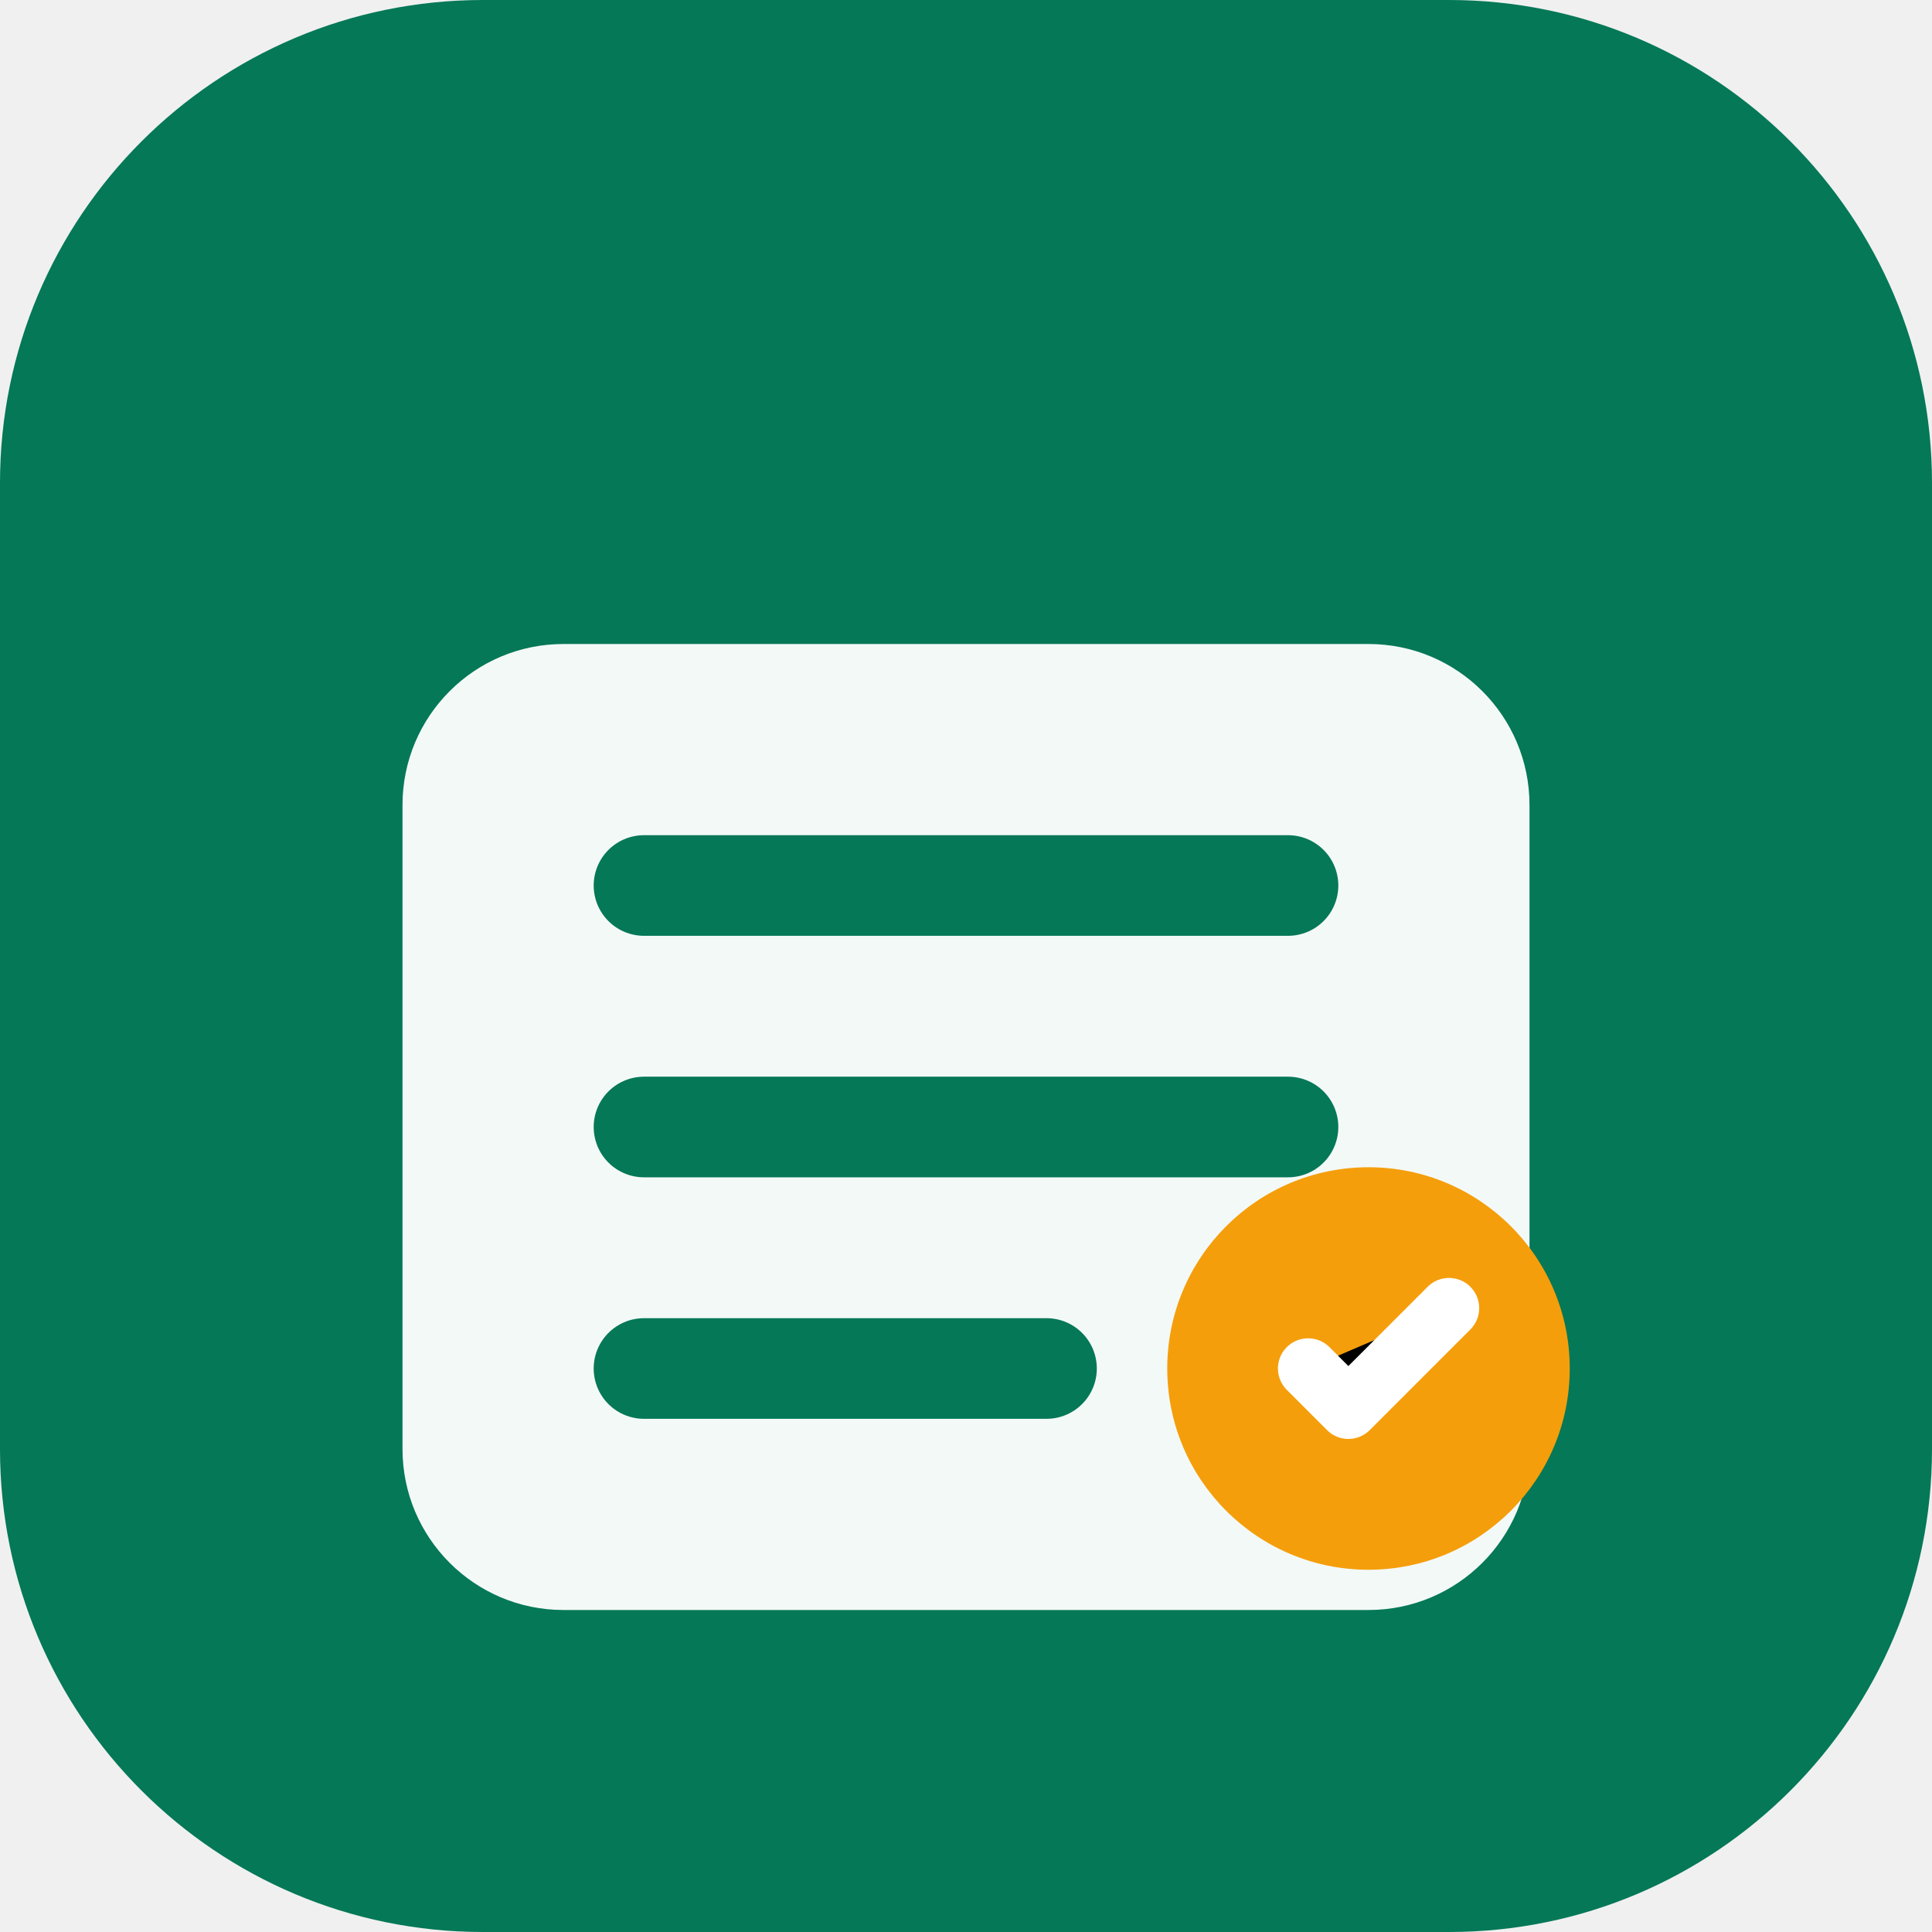
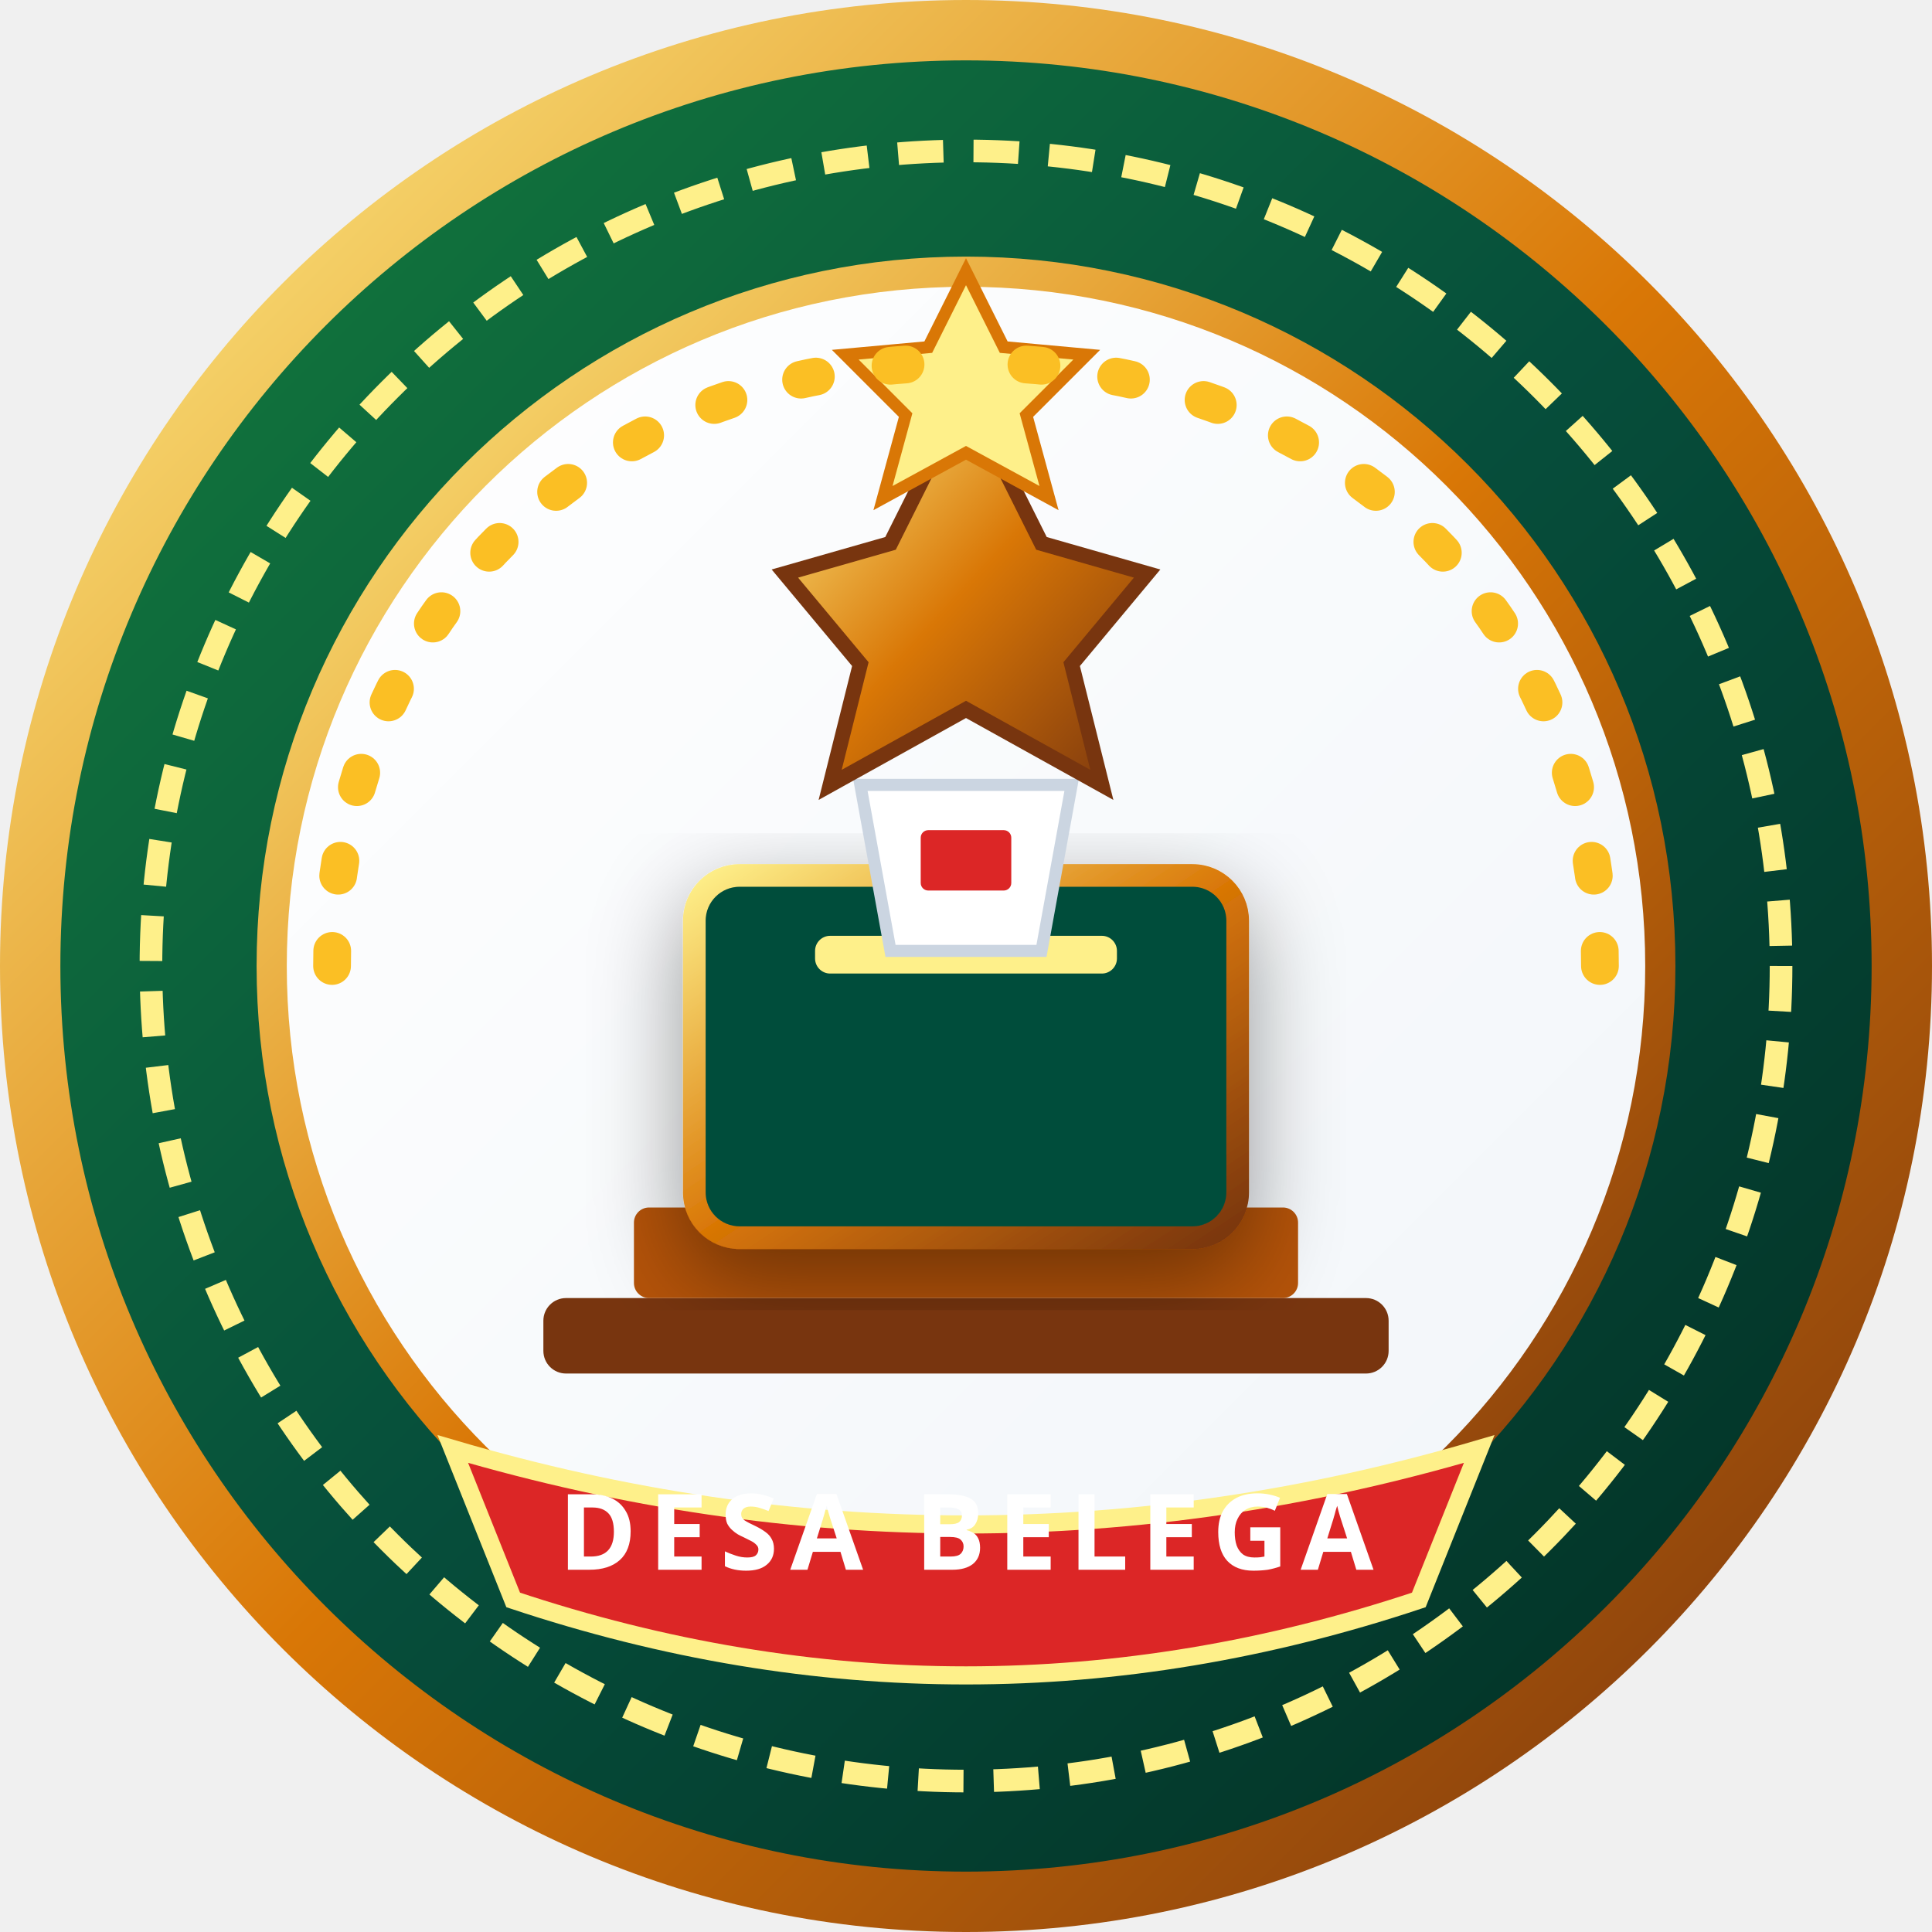
- <svg xmlns="http://www.w3.org/2000/svg" viewBox="0 0 48 48" width="48" height="48">
-   <rect width="48" height="48" rx="12" fill="#047857" />
-   <rect x="10" y="16" width="28" height="24" rx="4" fill="#ffffff" opacity="0.95" />
-   <path d="M16 22h16M16 28h16M16 34h10" stroke="#047857" stroke-width="2.5" stroke-linecap="round" />
-   <circle cx="34" cy="34" r="5" fill="#f59e0b" />
-   <path d="M32.5 34l1 1 2.5-2.5" stroke="#ffffff" stroke-width="1.5" stroke-linecap="round" stroke-linejoin="round" />
+ <svg xmlns="http://www.w3.org/2000/svg" viewBox="0 0 128 128" width="128" height="128">
+   <defs>
+     <linearGradient id="goldGrad" x1="0%" y1="0%" x2="100%" y2="100%">
+       <stop offset="0%" stop-color="#fef08a" />
+       <stop offset="50%" stop-color="#d97706" />
+       <stop offset="100%" stop-color="#78350f" />
+     </linearGradient>
+     <linearGradient id="greenGrad" x1="0%" y1="0%" x2="100%" y2="100%">
+       <stop offset="0%" stop-color="#15803d" />
+       <stop offset="50%" stop-color="#064e3b" />
+       <stop offset="100%" stop-color="#022c22" />
+     </linearGradient>
+     <linearGradient id="shieldGrad" x1="0%" y1="0%" x2="100%" y2="100%">
+       <stop offset="0%" stop-color="#ffffff" />
+       <stop offset="100%" stop-color="#f1f5f9" />
+     </linearGradient>
+     <filter id="dropGlow" x="-20%" y="-20%" width="140%" height="140%">
+       <feDropShadow dx="0" dy="2" stdDeviation="3" flood-color="#000000" flood-opacity="0.4" />
+     </filter>
+   </defs>
+   <circle cx="64" cy="64" r="62" fill="url(#greenGrad)" stroke="url(#goldGrad)" stroke-width="4" />
+   <circle cx="64" cy="64" r="54" fill="none" stroke="#fef08a" stroke-width="1.5" stroke-dasharray="3,2" />
+   <circle cx="64" cy="64" r="46" fill="url(#shieldGrad)" stroke="url(#goldGrad)" stroke-width="2" />
+   <rect x="36" y="86" width="56" height="5" rx="1.5" fill="#78350f" />
+   <rect x="42" y="80" width="44" height="6" rx="1" fill="#b45309" />
+   <rect x="48" y="74" width="32" height="6" rx="1" fill="#d97706" />
+   <rect x="46" y="58" width="36" height="24" rx="3" fill="#064e3b" stroke="url(#goldGrad)" stroke-width="1.5" filter="url(#dropGlow)" />
+   <rect x="54" y="62" width="20" height="2.5" rx="1" fill="#fef08a" />
+   <path d="M57 52 L71 52 L69 63 L59 63 Z" fill="#ffffff" stroke="#cbd5e1" stroke-width="0.8" />
+   <rect x="61" y="55" width="6" height="4" rx="0.5" fill="#dc2626" />
+   <path d="M64 26 L69 36 L76 38 L71 44 L73 52 L64 47 L55 52 L57 44 L52 38 L59 36 Z" fill="url(#goldGrad)" stroke="#78350f" stroke-width="1" />
+   <polygon points="64,18 66.5,23 72,23.5 68,27.5 69.5,33 64,30 58.5,33 60,27.5 56,23.5 61.5,23" fill="#fef08a" stroke="#d97706" stroke-width="0.8" />
+   <path d="M22 64 C22 42 38 24 64 24" fill="none" stroke="#fbbf24" stroke-width="2.5" stroke-linecap="round" stroke-dasharray="1,5" />
+   <path d="M106 64 C106 42 90 24 64 24" fill="none" stroke="#fbbf24" stroke-width="2.5" stroke-linecap="round" stroke-dasharray="1,5" />
+   <path d="M30 96 Q64 106 98 96 L94 106 Q64 116 34 106 Z" fill="#dc2626" stroke="#fef08a" stroke-width="1.2" />
+   <text x="64" y="104" text-anchor="middle" font-family="'IBM Plex Sans', sans-serif" font-weight="900" font-size="7" fill="#ffffff" letter-spacing="0.8">DESA BELEGA</text>
</svg>
